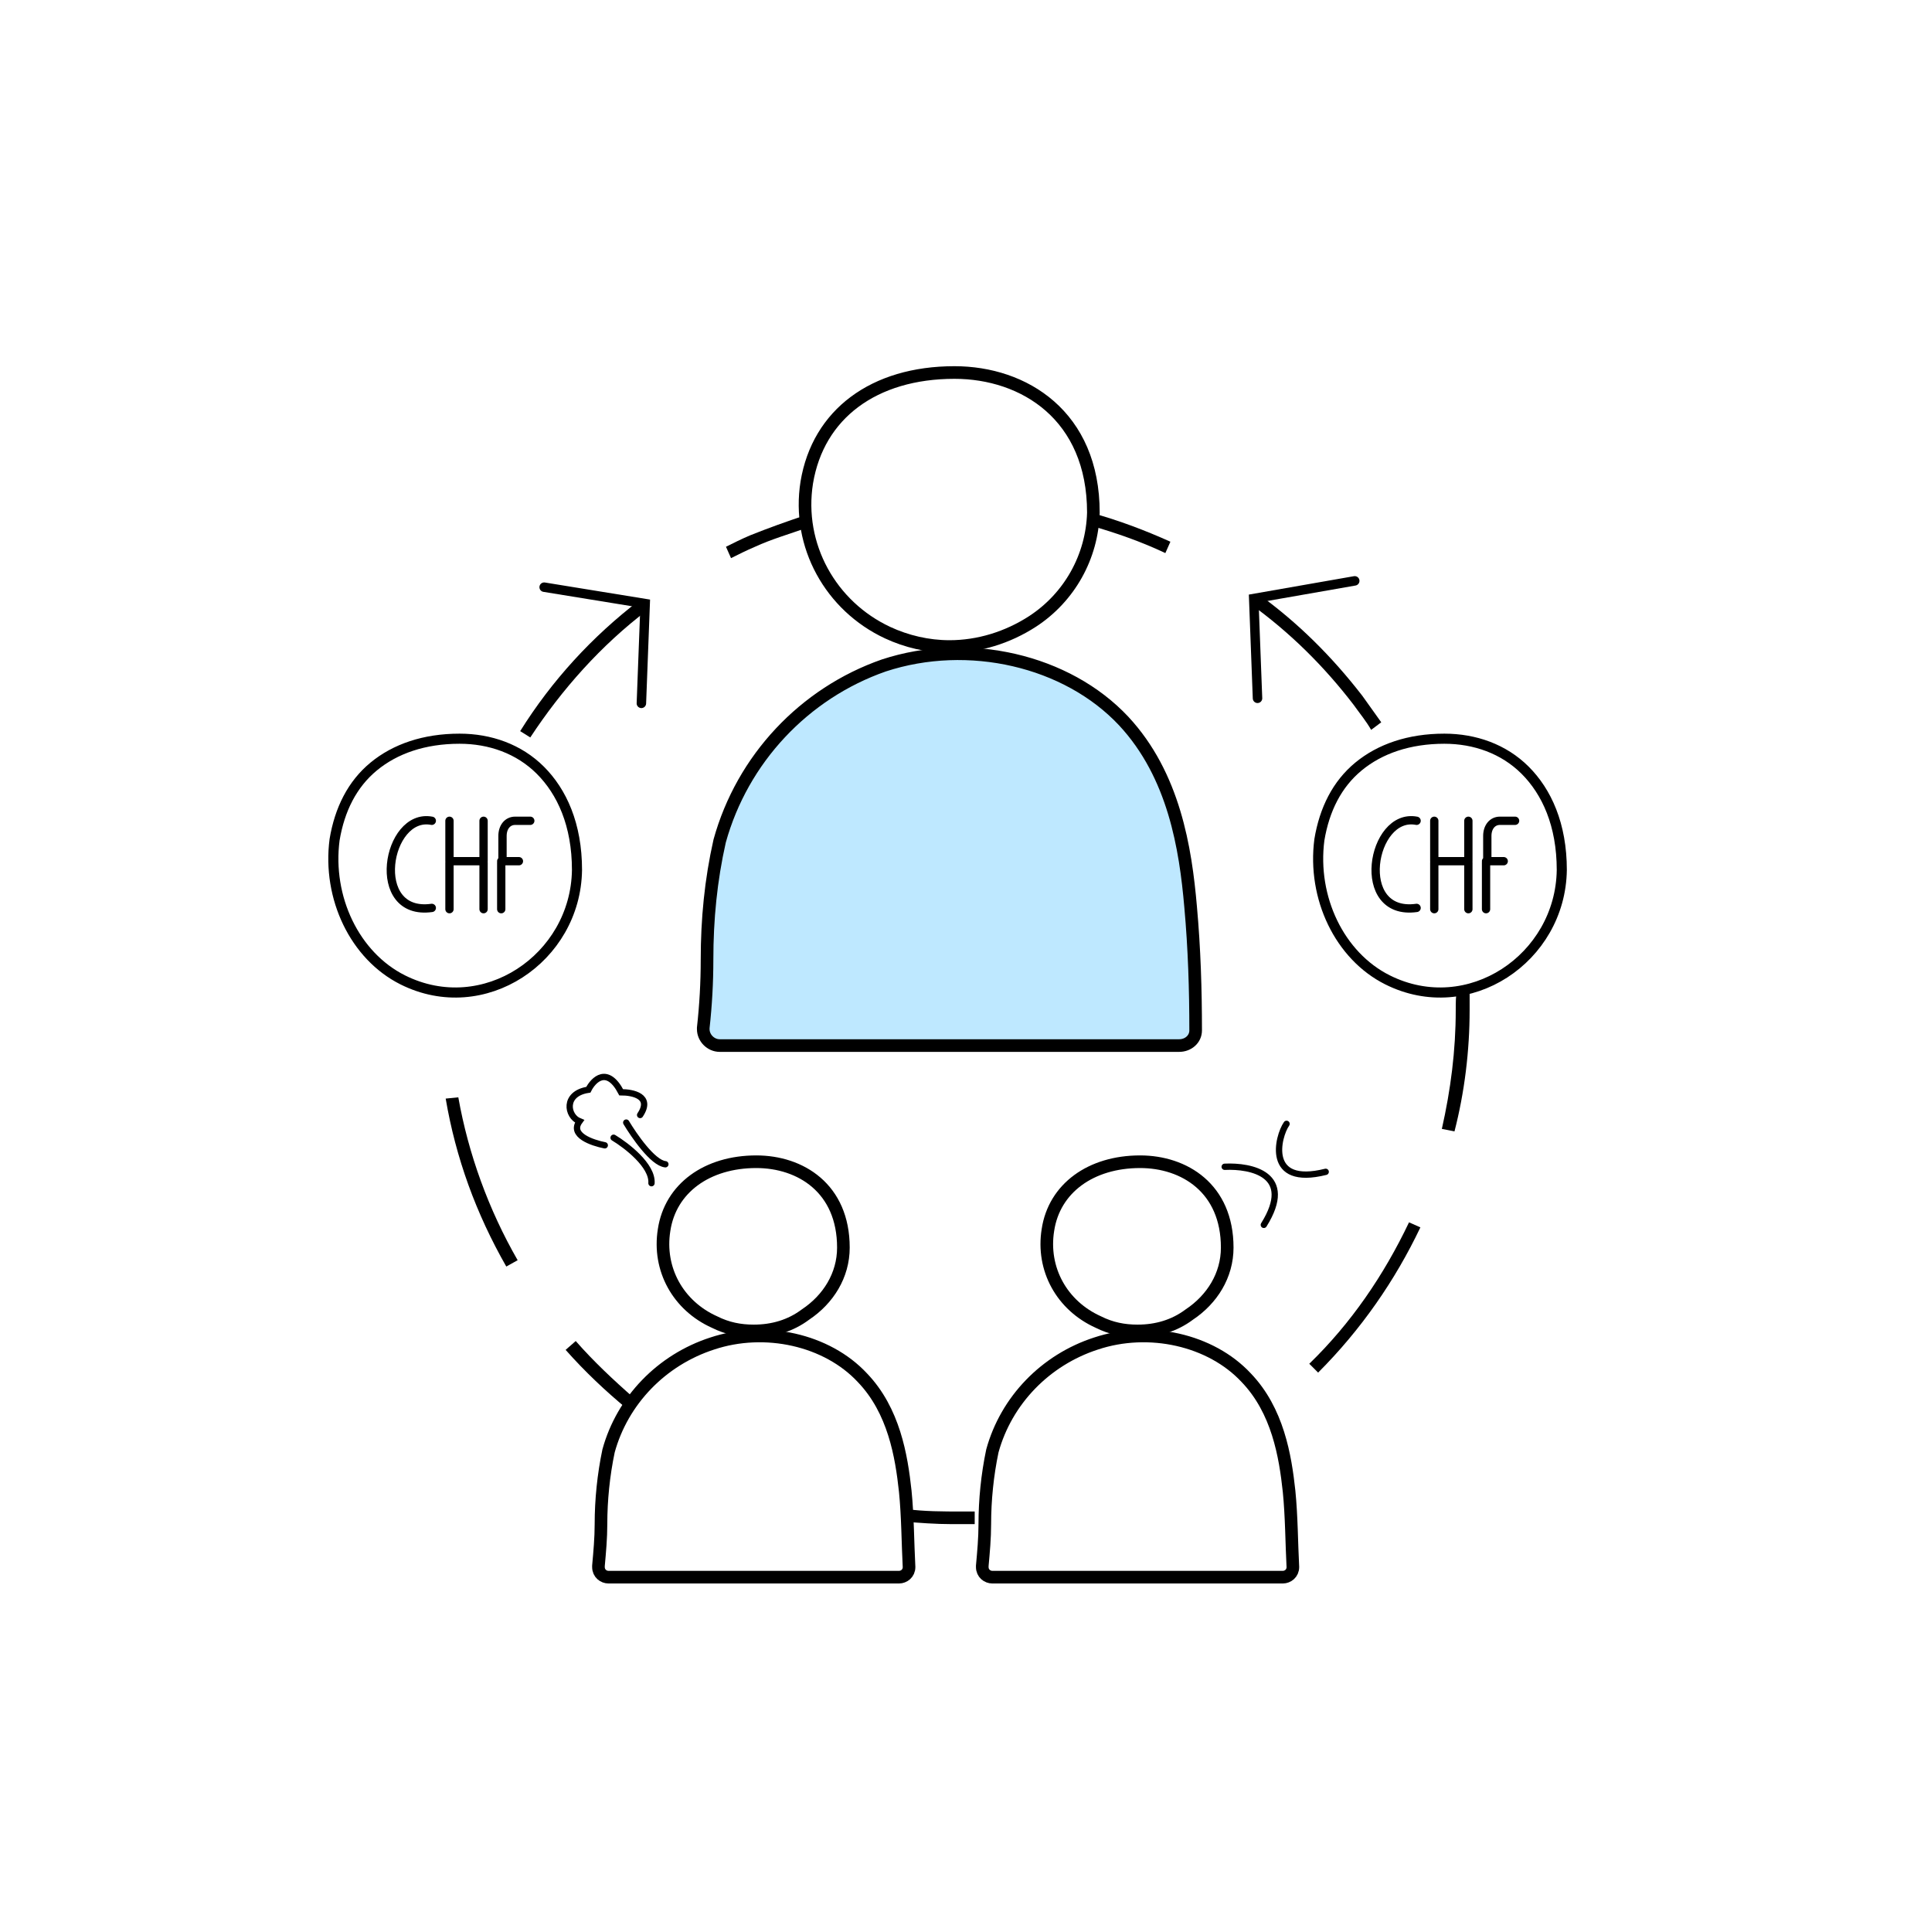
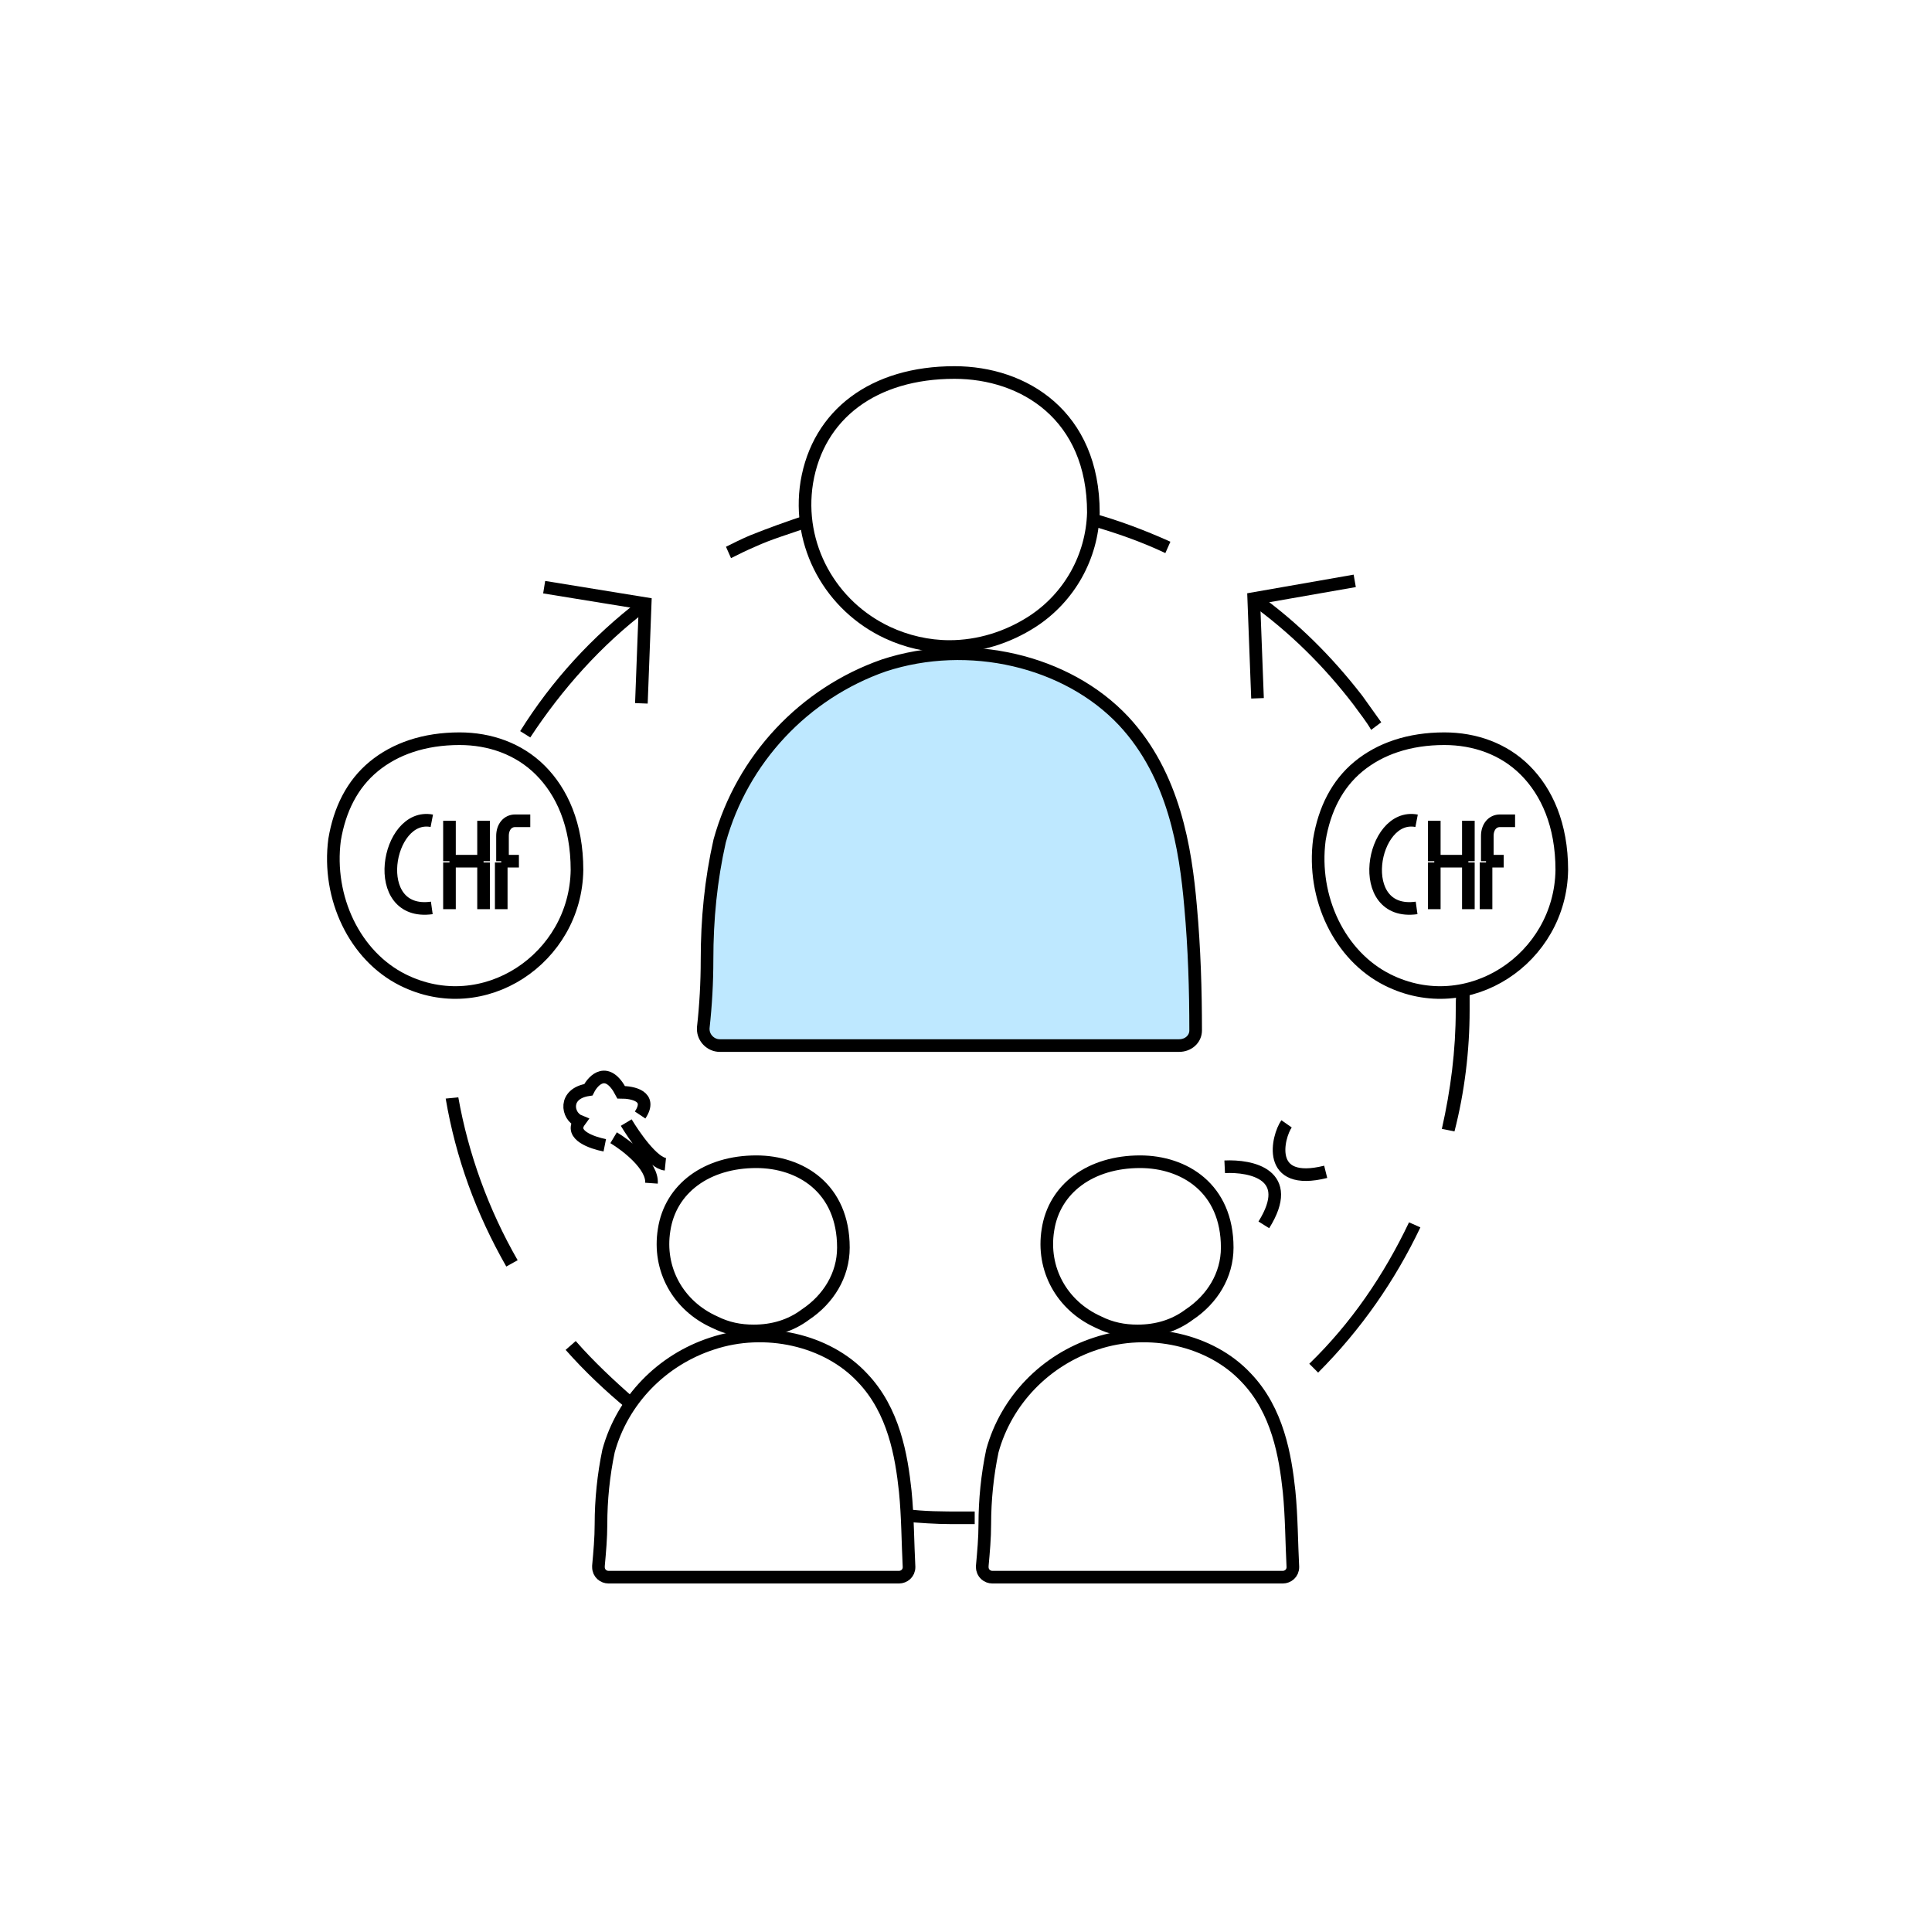
<svg xmlns="http://www.w3.org/2000/svg" width="151" height="153" viewBox="0 0 151 153" fill="none">
  <path d="M59.4 42.4C58.7 42.7 58.1 43 57.5 43.3L57.9 44.2C58.5 43.9 59.1 43.6 59.8 43.3C61.1 42.7 62.5 42.3 63.9 41.8C63.8 41.5 63.8 41.1 63.8 40.8C62.3 41.3 60.9 41.8 59.4 42.4Z" fill="black" />
  <path d="M92.3 43.8L92.7 42.9C90.7 42 88.6 41.2 86.4 40.6C86.4 40.9 86.4 41.3 86.3 41.6C88.4 42.2 90.4 42.9 92.3 43.8Z" fill="black" />
  <path d="M76.2 119.7C74.7 119.7 73.2 119.7 71.7 119.5C71.7 119.8 71.7 120.2 71.6 120.5C72.8 120.6 74.1 120.7 75.4 120.7C75.7 120.7 75.9 120.7 76.2 120.7C76.5 120.7 76.8 120.7 77.2 120.7V119.7C76.9 119.7 76.6 119.7 76.2 119.7Z" fill="black" />
  <path d="M45.6 106.2L44.8 106.9C46.3 108.6 48 110.2 49.7 111.6C49.9 111.3 50 111 50.2 110.7C48.6 109.3 47 107.8 45.6 106.2Z" fill="black" />
  <path d="M35.3 87C36.1 91.7 37.7 96.1 40.1 100.3L41 99.8C38.7 95.8 37.1 91.4 36.3 86.9L35.3 87Z" fill="black" />
  <path d="M51.3 48.3L50.7 47.5C46.9 50.4 43.7 53.9 41.2 57.9L42 58.4C44.5 54.6 47.6 51.1 51.3 48.3Z" fill="black" />
  <path d="M103.7 108L104.4 108.7C107.8 105.3 110.5 101.4 112.5 97.2L111.6 96.8C109.6 101 107 104.8 103.7 108Z" fill="black" />
  <path d="M115.3 80C115.3 83.2 114.9 86.3 114.2 89.4L115.2 89.6C116 86.5 116.4 83.2 116.4 80C116.4 79.4 116.4 78.8 116.4 78.2C116.1 78.3 115.7 78.3 115.4 78.3C115.3 78.9 115.3 79.4 115.3 80Z" fill="black" />
  <path d="M107.2 55.8C107.7 56.5 108.2 57.1 108.6 57.8L109.4 57.2C108.9 56.5 108.4 55.8 107.9 55.1C105.5 52 102.8 49.3 99.6 47L99 47.8C102.2 50.1 104.9 52.8 107.2 55.8Z" fill="black" />
  <path d="M75.201 51.2C73.501 51.2 71.8 50.8 70.3 50.1C65.8 48 63.1 43.2 63.901 38.2C64.8 32.8 69.201 29.5 75.6 29.5C81.1 29.5 86.6 32.9 86.6 40.6C86.501 44.1 84.701 47.3 81.8 49.2C79.8 50.5 77.501 51.2 75.201 51.2Z" stroke="black" stroke-miterlimit="10" />
  <path d="M93.4 82.8H57C56.3 82.8 55.7 82.2 55.7 81.5V81.4C55.9 79.6 56 77.8 56 76C56 72.8 56.3 69.7 57 66.6C58.8 60.1 63.7 54.9 70 52.7C76.7 50.5 84.5 52.3 89 57.1C93 61.4 93.9 67.2 94.3 71.8C94.6 75.1 94.7 78.4 94.7 81.6C94.7 82.3 94.1 82.8 93.4 82.8Z" fill="#BEE8FF" stroke="black" stroke-miterlimit="10" />
  <path d="M59.7 105.4C58.6 105.4 57.6 105.2 56.6 104.7C53.7 103.4 52.1 100.5 52.6 97.4C53.1 94.1 56.001 92 59.901 92C63.401 92 66.8 94.1 66.8 98.8C66.8 101 65.6 102.9 63.8 104.1C62.6 105 61.2 105.4 59.7 105.4Z" stroke="black" stroke-miterlimit="10" />
  <path d="M71.2 124.9H48.2C47.8 124.9 47.4 124.6 47.4 124.1V124C47.5 122.9 47.6 121.8 47.6 120.7C47.6 118.8 47.8 116.8 48.2 114.9C49.3 110.9 52.4 107.7 56.4 106.4C60.6 105 65.5 106.1 68.3 109.1C70.8 111.7 71.4 115.3 71.7 118.1C71.9 120.1 71.9 122.2 72 124.1C72 124.6 71.6 124.9 71.2 124.9Z" stroke="black" stroke-miterlimit="10" />
-   <path d="M109.9 77.6C106.1 75.7 103.9 71.1 104.5 66.5C104.9 64.1 105.9 62.1 107.6 60.7C109.3 59.3 111.6 58.5 114.4 58.5C116.8 58.5 119.1 59.3 120.8 61C122.5 62.7 123.7 65.3 123.7 68.9C123.6 75.9 116.3 80.8 109.9 77.6Z" stroke="black" stroke-width="0.8" />
-   <path d="M31.9 77.6C28.1 75.7 25.9 71.1 26.5 66.5C26.9 64.1 27.9 62.1 29.6 60.7C31.3 59.3 33.6 58.5 36.4 58.5C38.8 58.5 41.1 59.3 42.8 61C44.5 62.7 45.7 65.3 45.7 68.9C45.6 75.9 38.3 80.8 31.9 77.6Z" stroke="black" stroke-width="0.8" />
+   <path d="M109.9 77.6C106.1 75.7 103.9 71.1 104.5 66.5C104.9 64.1 105.9 62.1 107.6 60.7C109.3 59.3 111.6 58.5 114.4 58.5C116.8 58.5 119.1 59.3 120.8 61C122.5 62.7 123.7 65.3 123.7 68.9C123.6 75.9 116.3 80.8 109.9 77.6Z" stroke="black" strokeWidth="0.8" />
+   <path d="M31.9 77.6C28.1 75.7 25.9 71.1 26.5 66.5C26.9 64.1 27.9 62.1 29.6 60.7C31.3 59.3 33.6 58.5 36.4 58.5C38.8 58.5 41.1 59.3 42.8 61C44.5 62.7 45.7 65.3 45.7 68.9C45.6 75.9 38.3 80.8 31.9 77.6Z" stroke="black" strokeWidth="0.8" />
  <path d="M90.1 105.4C89 105.4 88 105.2 87 104.7C84.1 103.4 82.5 100.5 83 97.4C83.5 94.1 86.4 92 90.3 92C93.8 92 97.2 94.1 97.2 98.8C97.2 101 96 102.9 94.2 104.1C93 105 91.6 105.4 90.1 105.4Z" stroke="black" stroke-miterlimit="10" />
  <path d="M101.6 124.9H78.6C78.2 124.9 77.8 124.6 77.8 124.1V124C77.9 122.9 78 121.8 78 120.7C78 118.8 78.2 116.8 78.6 114.9C79.7 110.9 82.8 107.7 86.8 106.4C91 105 95.9 106.1 98.7 109.1C101.2 111.7 101.8 115.3 102.1 118.1C102.3 120.1 102.3 122.2 102.4 124.1C102.4 124.6 102 124.9 101.6 124.9Z" stroke="black" stroke-miterlimit="10" />
-   <path d="M97 92.4C99.1 92.3 102.6 93 100.1 97M101.9 89C101.2 90 100.2 94 105 92.8" stroke="black" stroke-width="0.5" stroke-linecap="round" />
-   <path d="M112.2 65C108.6 64.3 107.2 72.6 112.2 71.9M113.6 65V68.2M113.6 72V68.3M116.3 65V68.2M116.3 72V68.3M113.6 68.2H116.3M117.7 72V68.3M120 65H118.8C118.2 65 117.8 65.5 117.8 66.2V68.2M117.7 68.2H119.1" stroke="black" stroke-width="0.658" stroke-linecap="round" />
-   <path d="M34.2 65C30.6 64.3 29.2 72.6 34.2 71.9M35.6 65V68.2M35.6 72V68.3M38.3 65V68.2M38.3 72V68.3M35.6 68.2H38.3M39.7 72V68.3M42 65H40.8C40.2 65 39.8 65.5 39.8 66.2V68.2M39.7 68.2H41.1" stroke="black" stroke-width="0.658" stroke-linecap="round" />
-   <path d="M43.1 46.5L51.1 47.8L50.8 55.7" stroke="black" stroke-width="0.75" stroke-linecap="round" />
-   <path d="M107.3 46L99.3 47.4L99.6 55.3" stroke="black" stroke-width="0.75" stroke-linecap="round" />
-   <path d="M48.6 90.1C49.6 90.7 51.7 92.3 51.6 93.7M49.6 88.9C50.2 89.9 51.7 92.1 52.7 92.2M47.9 90.7C46.9 90.5 45.1 89.9 45.9 88.8C44.9 88.4 44.6 86.6 46.6 86.3C47 85.5 48.1 84.4 49.2 86.5C50.1 86.5 51.7 86.8 50.7 88.3" stroke="black" stroke-width="0.5" stroke-linecap="round" />
+   <path d="M97 92.4C99.1 92.3 102.6 93 100.1 97M101.9 89C101.2 90 100.2 94 105 92.8" stroke="black" strokeWidth="0.5" strokeLinecap="round" />
+   <path d="M112.2 65C108.6 64.3 107.2 72.6 112.2 71.9M113.6 65V68.2M113.6 72V68.3M116.3 65V68.2M116.3 72V68.3M113.6 68.2H116.3M117.7 72V68.3M120 65H118.8C118.2 65 117.8 65.5 117.8 66.2V68.2M117.7 68.2H119.1" stroke="black" strokeWidth="0.658" strokeLinecap="round" />
+   <path d="M34.2 65C30.6 64.3 29.2 72.6 34.2 71.9M35.6 65V68.2M35.6 72V68.3M38.3 65V68.2M38.3 72V68.3M35.6 68.2H38.3M39.7 72V68.3M42 65H40.8C40.2 65 39.8 65.5 39.8 66.2V68.2M39.7 68.2H41.1" stroke="black" strokeWidth="0.658" strokeLinecap="round" />
+   <path d="M43.1 46.5L51.1 47.8L50.8 55.7" stroke="black" strokeWidth="0.75" strokeLinecap="round" />
+   <path d="M107.3 46L99.3 47.4L99.6 55.3" stroke="black" strokeWidth="0.75" strokeLinecap="round" />
+   <path d="M48.6 90.1C49.6 90.7 51.7 92.3 51.6 93.7M49.6 88.9C50.2 89.9 51.7 92.1 52.7 92.2M47.9 90.7C46.9 90.5 45.1 89.9 45.9 88.8C44.9 88.4 44.6 86.6 46.6 86.3C47 85.5 48.1 84.4 49.2 86.5C50.1 86.5 51.7 86.8 50.7 88.3" stroke="black" strokeWidth="0.5" strokeLinecap="round" />
</svg>
